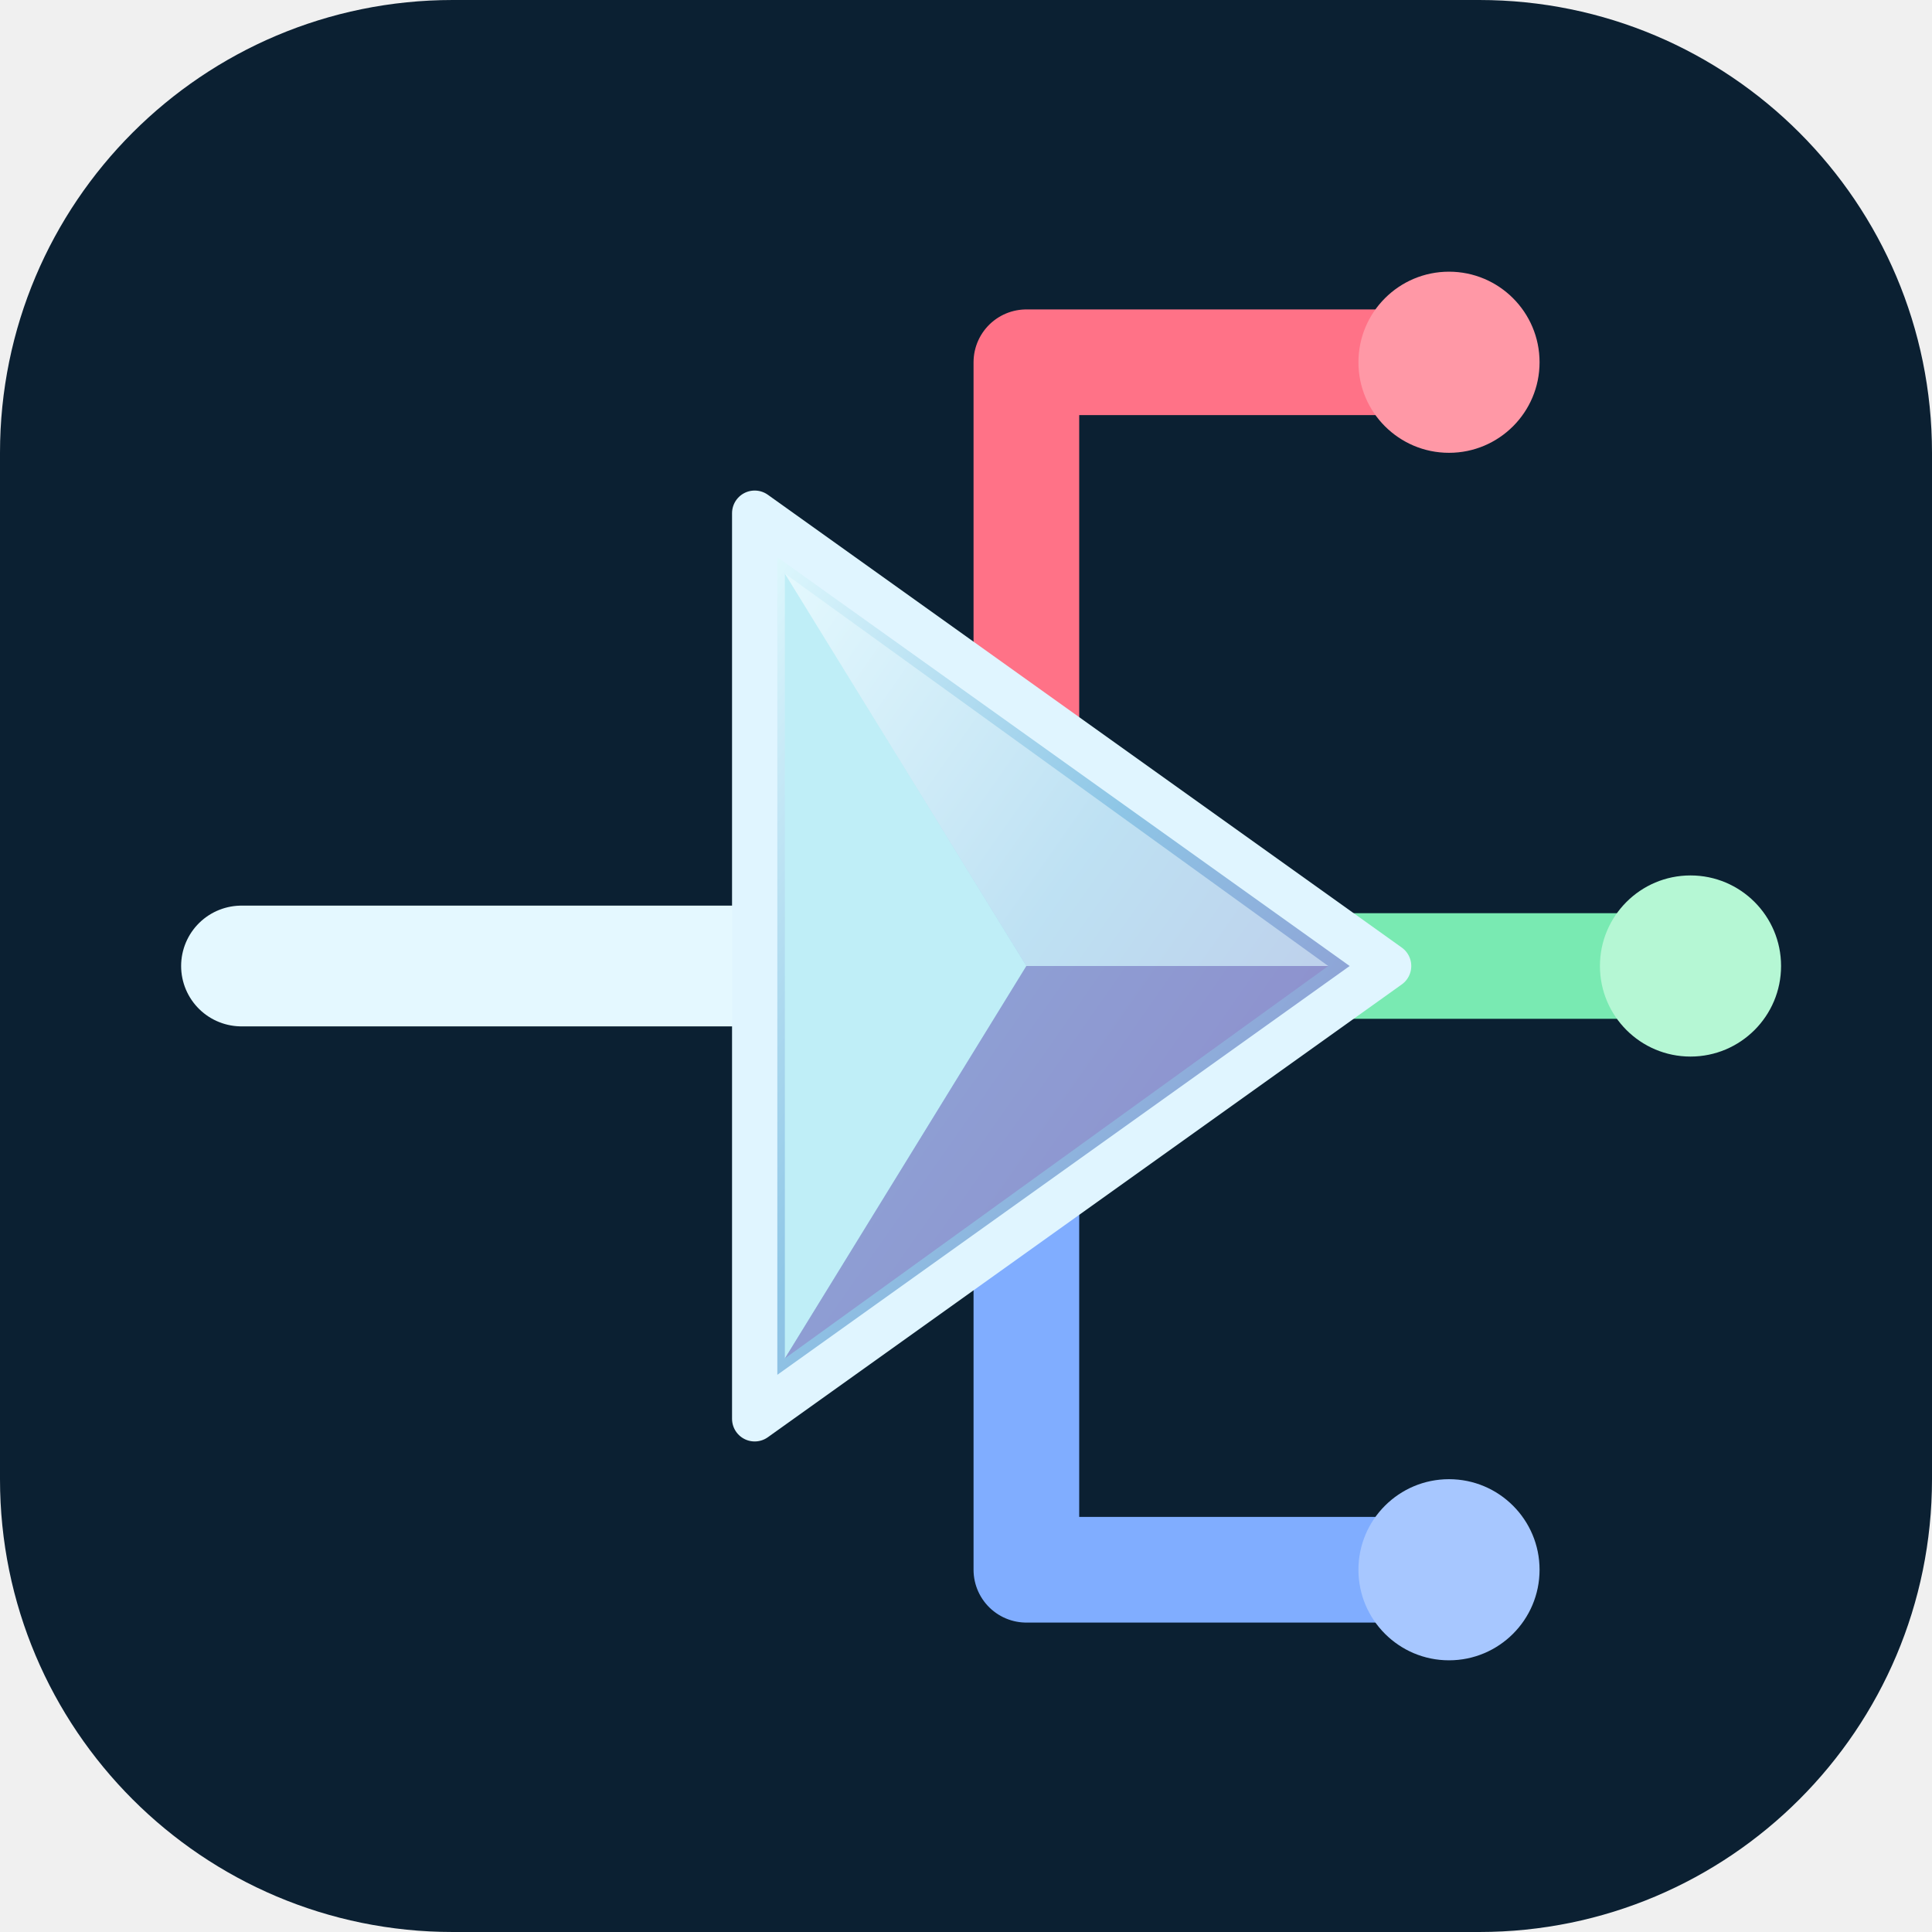
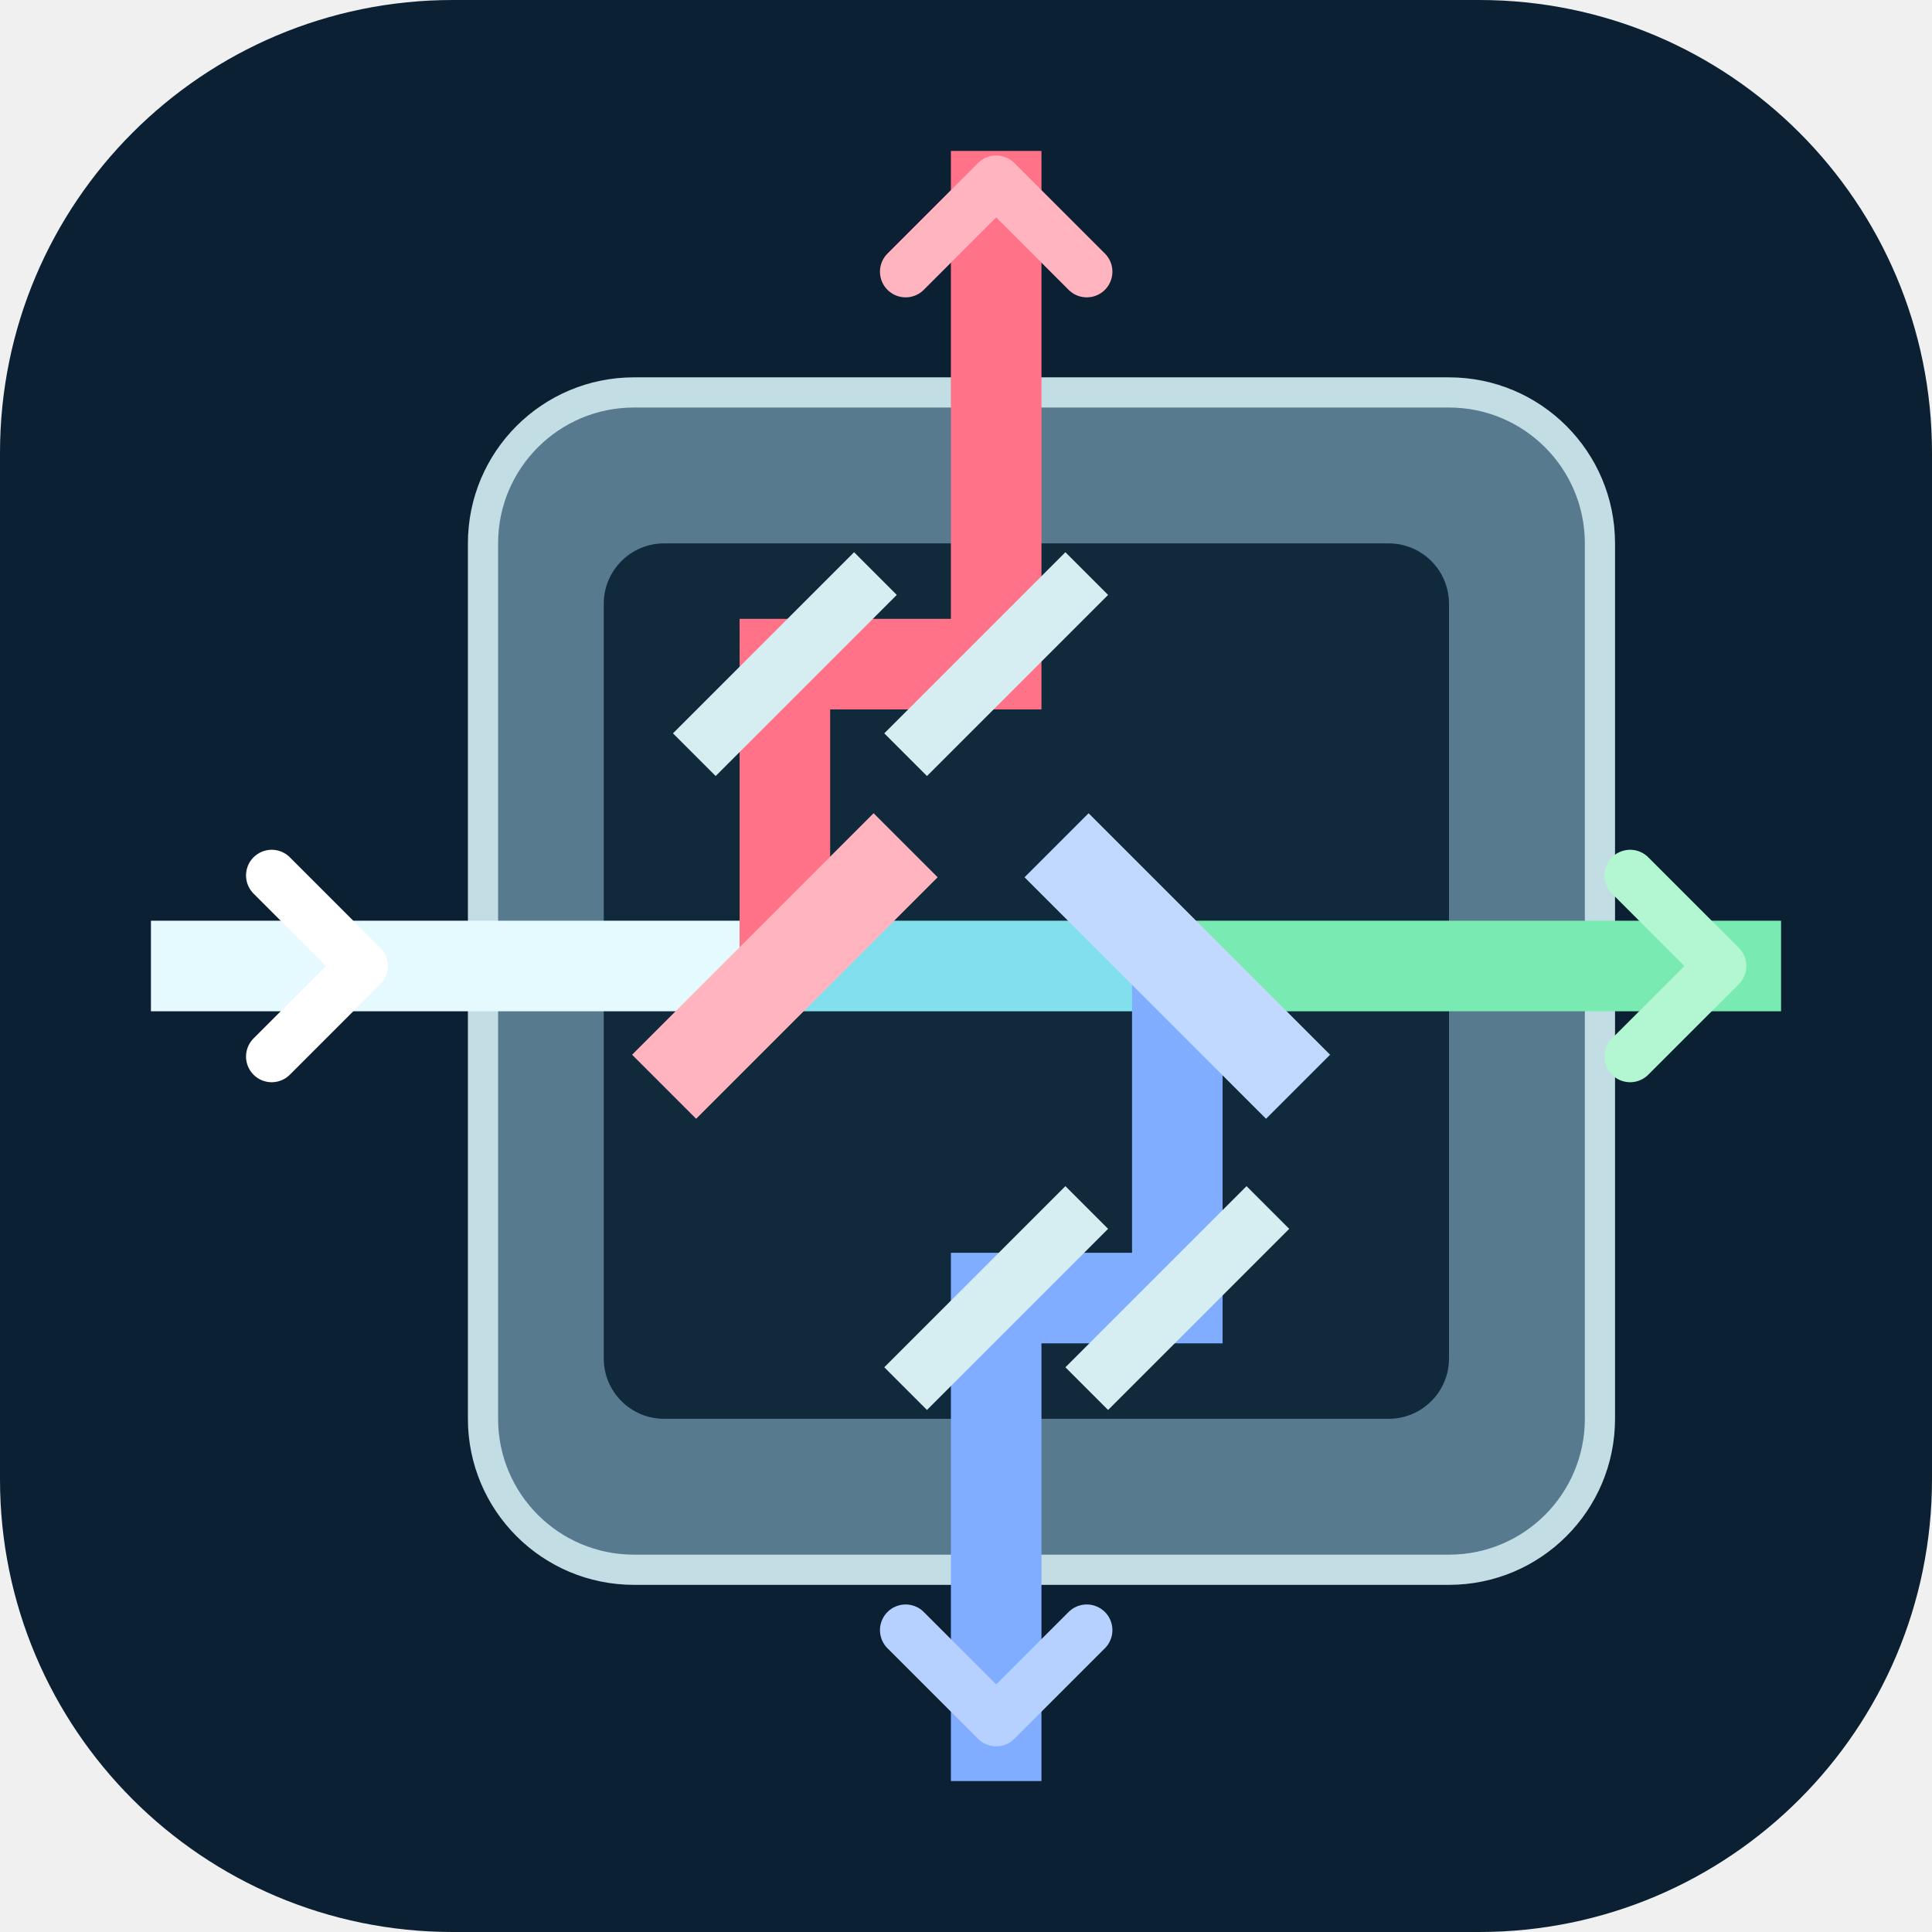
<svg xmlns="http://www.w3.org/2000/svg" width="64" height="64" viewBox="0 0 64 64">
-   <defs>
-     <linearGradient id="glass" x1="0" y1="0" x2="1" y2="1">
-       <stop stop-color="#e5fcff" />
-       <stop offset=".45" stop-color="#8ec6e6" />
-       <stop offset="1" stop-color="#8d82c7" />
-     </linearGradient>
-   </defs>
  <rect width="64" height="64" rx="15" fill="#0b2032" />
-   <path d="M8 32H25" stroke="#e4f8ff" stroke-width="4" stroke-linecap="round" />
-   <path d="M34 29V12H47" fill="none" stroke="#ff7287" stroke-width="3.5" stroke-linecap="round" stroke-linejoin="round" />
-   <path d="M39 32H56" stroke="#79eab2" stroke-width="3.5" stroke-linecap="round" />
-   <path d="M34 35V52H47" fill="none" stroke="#80adff" stroke-width="3.5" stroke-linecap="round" stroke-linejoin="round" />
-   <path d="M25 17L46 32L25 47Z" fill="url(#glass)" stroke="#e0f5ff" stroke-width="1.5" stroke-linejoin="round" />
-   <path d="M26 19L34 32L26 45Z" fill="#bfeef7" />
-   <path d="M26 19L34 32L44 32Z" fill="#edfcff" opacity=".5" />
-   <path d="M26 45L34 32H44Z" fill="#8e86c8" opacity=".6" />
-   <circle cx="48" cy="12" r="3" fill="#ff98a6" />
-   <circle cx="56" cy="32" r="3" fill="#b5f7d4" />
-   <circle cx="48" cy="52" r="3" fill="#a7c7ff" />
+   <rect x="16" y="13" width="37" height="39" rx="5" fill="#587a8e" stroke="#c3dde4" />
+   <rect x="20" y="18" width="28" height="29" rx="2" fill="#102a3b" />
+   <path d="M5 32H26" stroke="#e5faff" stroke-width="3" />
+   <path d="M26 32H39" stroke="#82e0ec" stroke-width="3" />
+   <path d="M39 32H59" stroke="#79eab2" stroke-width="3" />
+   <path d="M26 32V22H33V5" fill="none" stroke="#ff7287" stroke-width="3" />
+   <path d="M39 32V43H33V59" fill="none" stroke="#80adff" stroke-width="3" />
+   <path d="m22 36 8-8" stroke="#ffb4c0" stroke-width="3" />
+   <path d="m35 28 8 8" stroke="#c2d9ff" stroke-width="3" />
+   <path d="m23 25 6-6m1 6 6-6m0 27 6-6m-12 6 6-6" stroke="#d6edf2" stroke-width="2" />
+   <g fill="none" stroke-width="1.7" stroke-linecap="round" stroke-linejoin="round">
+     <path d="m9 29 3 3-3 3" stroke="#fff" />
+     <path d="m30 9 3-3 3 3" stroke="#ffb4c0" />
+     <path d="m54 29 3 3-3 3" stroke="#b3f7d2" />
+     <path d="m30 54 3 3 3-3" stroke="#b6d1ff" />
+   </g>
</svg>
